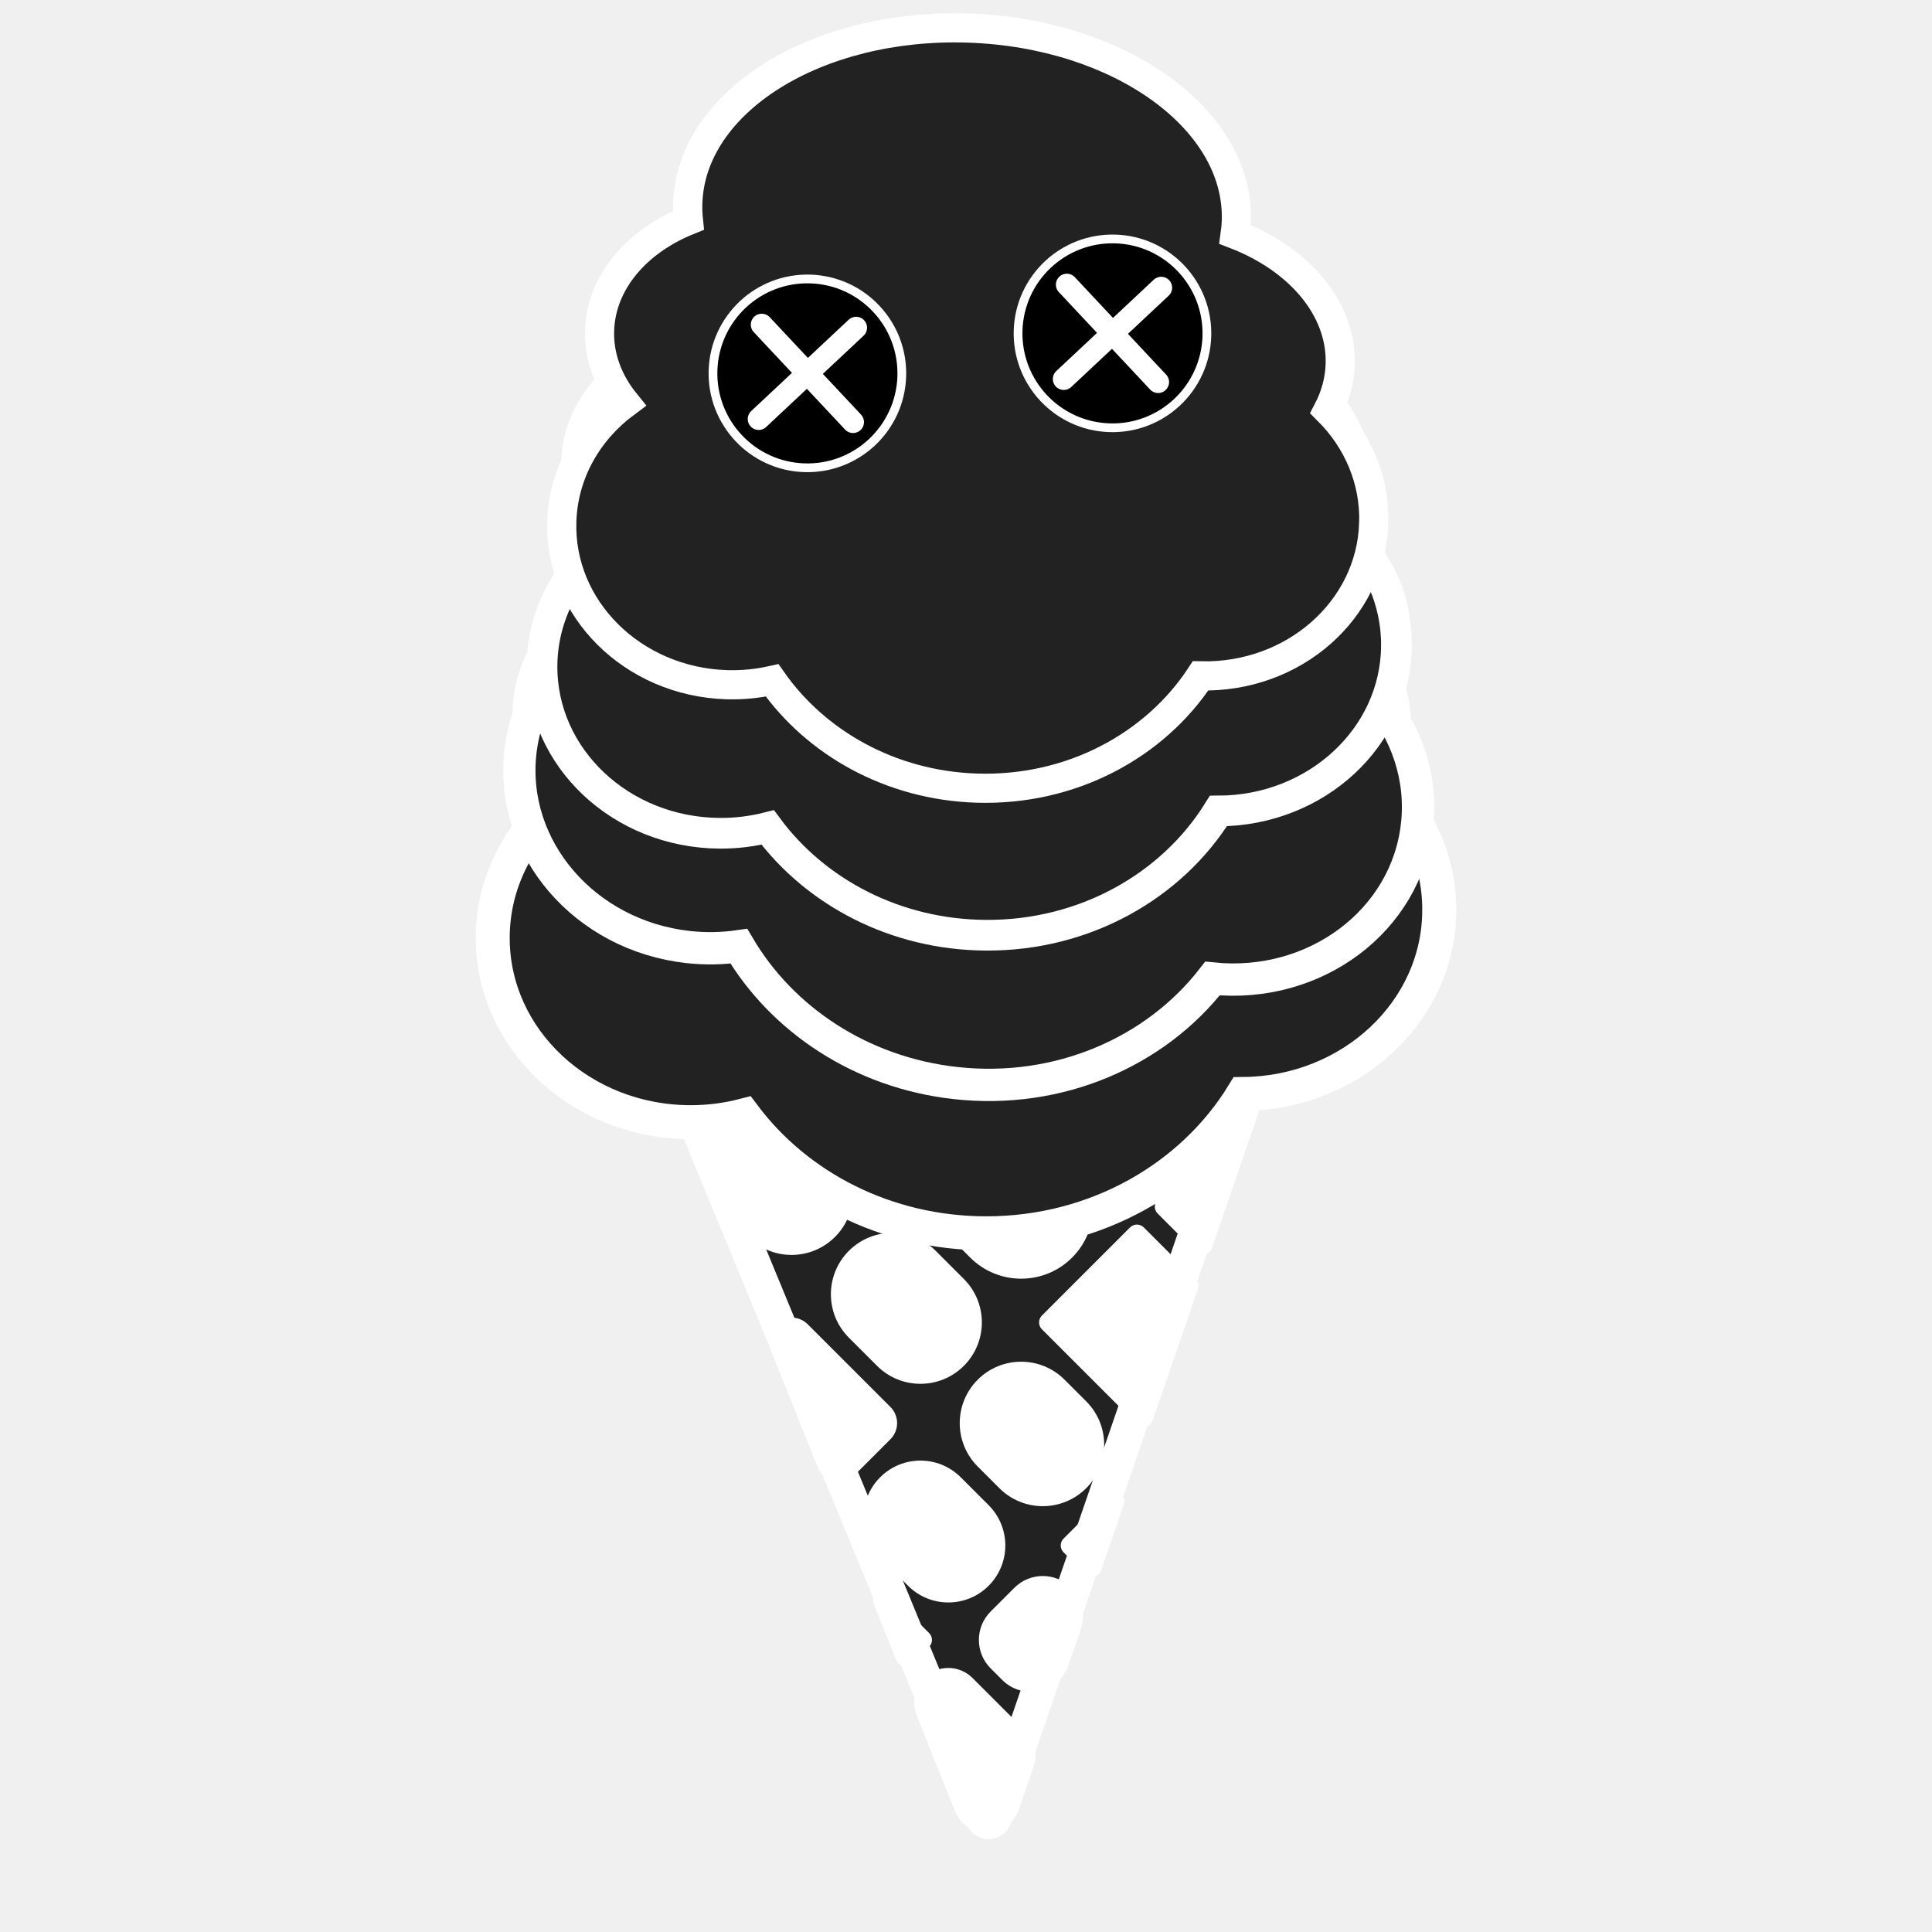
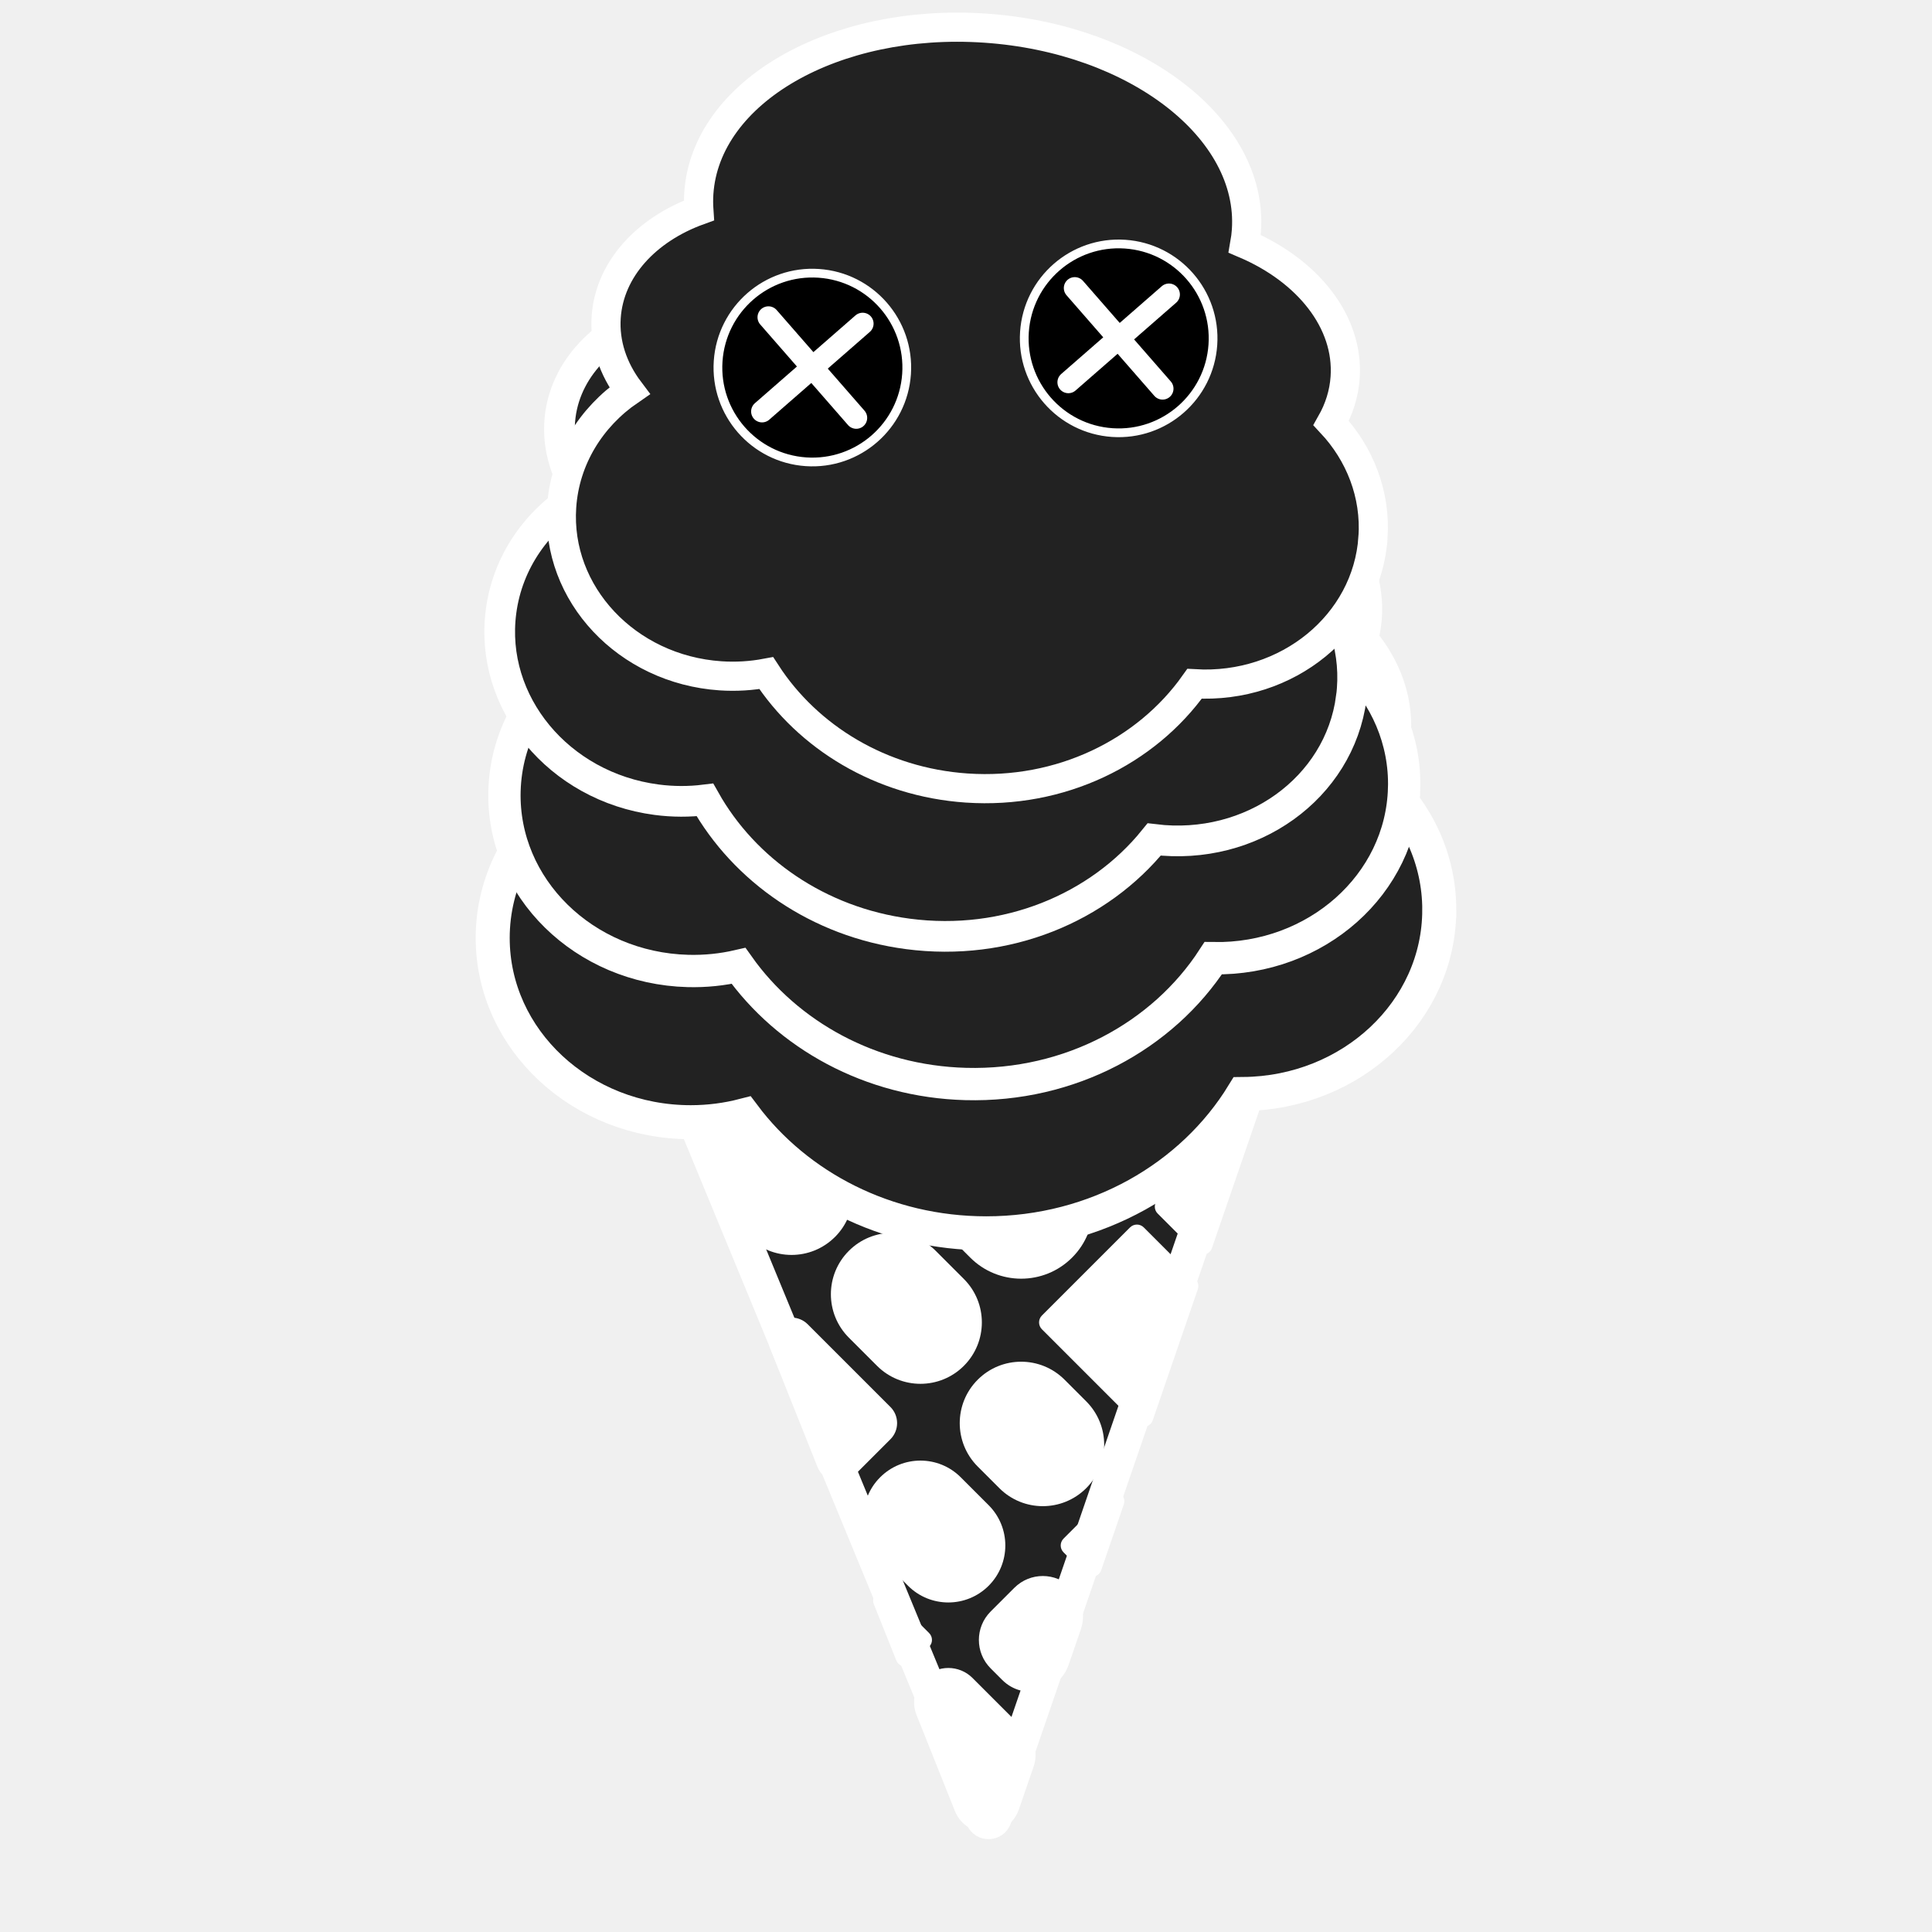
<svg xmlns="http://www.w3.org/2000/svg" viewBox="0 0 1024 1024" width="100%" height="100%">
  <g transform="translate(252.1427, 232) scale(0.9011088)">
    <g transform="translate(0, -63)">
      <g id="Cone">
        <path id="Cone_Bottom" data-name="Cone Bottom" d="M108.22,414.88l189.84,460.03c1.36,3.3,6.09,3.16,7.25-.22l159.34-463.34c.87-2.53-1.03-5.16-3.7-5.13l-349.18,3.32c-2.74.03-4.59,2.82-3.55,5.35Z" style="fill: rgb(34, 34, 34); stroke: rgb(255, 255, 255); stroke-linejoin: round; stroke-width: 20px;" />
        <g id="Waffle_Cross-Hatch" data-name="Waffle Cross-Hatch">
          <path d="M261.93,482.48h0c15.03-15.03,4.46-40.72-16.79-40.83h0c-21.37-.11-32.14,25.72-17.03,40.83h0c9.34,9.34,24.48,9.34,33.82,0Z" style="fill: rgb(255, 255, 255);" />
          <path d="M384.85,527.49l-51.82,51.82c-2.24,2.24-2.24,5.86,0,8.1l55.71,55.71c2.24,2.24,5.86,2.24,8.1,0h0c.62-.62,1.08-1.36,1.37-2.19l26.52-77.11c.71-2.07.18-4.36-1.37-5.91l-30.41-30.41c-2.24-2.24-5.86-2.24-8.1,0Z" style="fill: rgb(255, 255, 255);" />
          <rect x="274.59" y="463.59" width="84.73" height="95.66" rx="42.36" ry="42.36" transform="translate(-268.79 373.91) rotate(-45)" style="fill: rgb(255, 255, 255);" />
          <rect x="291.06" y="603.84" width="72.24" height="90.24" rx="36.12" ry="36.12" transform="translate(-363.06 421.43) rotate(-45)" style="fill: rgb(255, 255, 255);" />
          <path d="M371.7,684.58l-25.94,25.94c-2.24,2.24-2.24,5.86,0,8.1l12.67,12.67c2.99,2.99,8.09,1.82,9.46-2.19l13.28-38.61c1.97-5.74-5.17-10.2-9.46-5.91Z" style="fill: rgb(255, 255, 255);" />
          <path d="M159.42,564.14l2.73,6.83c1.52,3.82,6.46,4.83,9.37,1.93l2.05-2.05c2.24-2.24,2.24-5.86,0-8.1l-4.78-4.78c-4.4-4.4-11.67.39-9.37,6.17Z" style="fill: rgb(255, 255, 255);" />
          <path d="M243.92,633.11l-48.65-48.65c-5.24-5.24-13.74-5.24-18.99,0h0c-3.8,3.8-4.97,9.49-2.98,14.47l27.77,69.54c3.58,8.95,15.14,11.33,21.96,4.51l20.89-20.89c5.24-5.24,5.24-13.74,0-18.99Z" style="fill: rgb(255, 255, 255);" />
          <path d="M211.32,533.1h0c14.11-14.11,14.11-36.98,0-51.08l-34.94-34.94c-.72-.72-.72-1.89,0-2.62h0c1.16-1.16.34-3.15-1.3-3.16l-11.23-.06c-25.62-.13-43.23,25.72-33.73,49.51l5.37,13.45c1.82,4.55,4.54,8.68,8,12.15l16.74,16.74c14.11,14.11,36.98,14.11,51.08,0Z" style="fill: rgb(255, 255, 255);" />
          <path d="M263.74,792.53h0c-5.69,5.69-7.45,14.23-4.46,21.71l22.5,56.36c6.92,17.34,31.68,16.74,37.75-.92l8.66-25.2c2.5-7.28.64-15.35-4.8-20.79l-31.17-31.17c-7.87-7.87-20.62-7.87-28.48,0Z" style="fill: rgb(255, 255, 255);" />
          <path d="M392.94,503.07l40.81-40.81c2.24-2.24,5.86-2.24,8.1,0l.06.06c2.24,2.24,2.24,5.86,0,8.1l-40.81,40.81c-2.24,2.24-2.24,5.86,0,8.1l22.48,22.48c2.99,2.99,8.09,1.82,9.46-2.19l30.71-89.32c1.27-3.71-1.47-7.57-5.39-7.59l-120.63-.6c-5.11-.03-7.69,6.16-4.08,9.77l51.18,51.18c2.24,2.24,5.86,2.24,8.1,0Z" style="fill: rgb(255, 255, 255);" />
          <rect x="217.18" y="527.25" width="72.24" height="95.66" rx="36.12" ry="36.12" transform="translate(-332.45 347.55) rotate(-45)" style="fill: rgb(255, 255, 255);" />
          <path d="M350.28,739.46h0c-9.24-9.24-24.22-9.24-33.46,0l-13.94,13.94c-9.24,9.24-9.24,24.22,0,33.46l6.81,6.81c12.37,12.37,33.42,7.5,39.1-9.04l7.13-20.75c2.94-8.55.75-18.03-5.64-24.42Z" style="fill: rgb(255, 255, 255);" />
          <path d="M234.18,749.12l13.2,33.06c1.52,3.82,6.46,4.83,9.37,1.93l9.93-9.93c2.24-2.24,2.24-5.86,0-8.1l-23.13-23.13c-4.4-4.4-11.67.39-9.37,6.17Z" style="fill: rgb(255, 255, 255);" />
          <rect x="236.26" y="661.25" width="67.04" height="90.24" rx="33.52" ry="33.52" transform="translate(-420.46 397.65) rotate(-45)" style="fill: rgb(255, 255, 255);" />
        </g>
        <ellipse id="Cone_Top" data-name="Cone Top" cx="288.37" cy="404.38" rx="182.34" ry="67.01" style="fill: rgb(34, 34, 34); stroke: rgb(255, 255, 255); stroke-miterlimit: 10; stroke-width: 20px;" />
      </g>
    </g>
    <g transform="translate(288, 187) rotate(0) scale(1) translate(-288, -250)">
      <path id="Scoop_Outline" data-name="Scoop Outline" d="M566.75,340.67c0-29.85-12.97-56.87-33.96-76.47,4.8-9.98,7.44-20.71,7.44-31.9,0-38.29-30.62-71.33-74.92-86.77.33-3.07.51-6.17.51-9.3,0-69.72-84.29-126.24-188.26-126.24s-188.26,56.52-188.26,126.24c0,4,.29,7.95.83,11.86-34.94,15.4-58.48,44.25-58.48,77.34,0,18.21,7.15,35.15,19.39,49.26-25.1,19.88-41.05,49.47-41.05,82.54,0,59.85,52.15,108.37,116.49,108.37,10.83,0,21.3-1.4,31.26-3.98,31.42,41.91,83.55,69.34,142.55,69.34,64.73,0,121.2-33,151.11-81.94,63.8-.57,115.34-48.85,115.34-108.34Z" style="fill: rgb(34, 34, 34); stroke: rgb(255, 255, 255); stroke-miterlimit: 10; stroke-width: 20px;" />
    </g>
-     <g transform="translate(300.0169, 113) rotate(6.358221) scale(0.95) translate(-288, -250)">
+     <g transform="translate(283.6594, 113) rotate(1.530711) scale(0.95) translate(-288, -250)">
      <path id="Scoop_Outline" data-name="Scoop Outline" d="M566.75,340.67c0-29.85-12.97-56.87-33.96-76.47,4.8-9.98,7.44-20.71,7.44-31.9,0-38.29-30.62-71.33-74.92-86.77.33-3.07.51-6.17.51-9.3,0-69.72-84.29-126.24-188.26-126.24s-188.26,56.52-188.26,126.24c0,4,.29,7.95.83,11.86-34.94,15.4-58.48,44.25-58.48,77.34,0,18.21,7.15,35.15,19.39,49.26-25.1,19.88-41.05,49.47-41.05,82.54,0,59.85,52.15,108.37,116.49,108.37,10.83,0,21.3-1.4,31.26-3.98,31.42,41.91,83.55,69.34,142.55,69.34,64.73,0,121.2-33,151.11-81.94,63.8-.57,115.34-48.85,115.34-108.34Z" style="fill: rgb(34, 34, 34); stroke: rgb(255, 255, 255); stroke-miterlimit: 10; stroke-width: 20px;" />
    </g>
-     <g transform="translate(290.5055, 39) rotate(0.360737) scale(0.9025) translate(-288, -250)">
+     <g transform="translate(276.2619, 39) rotate(7.490159) scale(0.9025) translate(-288, -250)">
      <path id="Scoop_Outline" data-name="Scoop Outline" d="M566.75,340.67c0-29.85-12.97-56.87-33.96-76.47,4.8-9.98,7.44-20.71,7.44-31.9,0-38.29-30.62-71.33-74.92-86.77.33-3.07.51-6.17.51-9.3,0-69.72-84.29-126.24-188.26-126.24s-188.26,56.52-188.26,126.24c0,4,.29,7.95.83,11.86-34.94,15.4-58.48,44.25-58.48,77.34,0,18.21,7.15,35.15,19.39,49.26-25.1,19.88-41.05,49.47-41.05,82.54,0,59.85,52.15,108.37,116.49,108.37,10.83,0,21.3-1.4,31.26-3.98,31.42,41.91,83.55,69.34,142.55,69.34,64.73,0,121.2-33,151.11-81.94,63.8-.57,115.34-48.85,115.34-108.34Z" style="fill: rgb(34, 34, 34); stroke: rgb(255, 255, 255); stroke-miterlimit: 10; stroke-width: 20px;" />
    </g>
-     <g transform="translate(291.8424, -35) rotate(1.857762) scale(0.857375) translate(-288, -250)">
+     <g transform="translate(294.595, -35) rotate(3.885113) scale(0.857375) translate(-288, -250)">
      <path id="Scoop_Outline" data-name="Scoop Outline" d="M566.75,340.67c0-29.85-12.97-56.87-33.96-76.47,4.8-9.98,7.44-20.71,7.44-31.9,0-38.29-30.62-71.33-74.92-86.77.33-3.07.51-6.17.51-9.3,0-69.72-84.29-126.24-188.26-126.24s-188.26,56.52-188.26,126.24c0,4,.29,7.95.83,11.86-34.94,15.4-58.48,44.25-58.48,77.34,0,18.21,7.15,35.15,19.39,49.26-25.1,19.88-41.05,49.47-41.05,82.54,0,59.85,52.15,108.37,116.49,108.37,10.83,0,21.3-1.4,31.26-3.98,31.42,41.91,83.55,69.34,142.55,69.34,64.73,0,121.2-33,151.11-81.94,63.8-.57,115.34-48.85,115.34-108.34Z" style="fill: rgb(34, 34, 34); stroke: rgb(255, 255, 255); stroke-miterlimit: 10; stroke-width: 20px;" />
      <g id="Right_Eye" data-name="Right Eye">
        <circle id="Left_Eye_Outline" data-name="Left Eye Outline" cx="383.4" cy="216.12" r="64.78" style="fill: rgb(0, 0, 0); stroke: rgb(255, 255, 255); stroke-miterlimit: 10; stroke-width: 6px;" />
      </g>
      <g id="Left_Eye" data-name="Left Eye">
        <circle id="Right_Eye_Outline" data-name="Right Eye Outline" cx="175.1" cy="250.34" r="64.78" style="fill: rgb(0, 0, 0); stroke: rgb(255, 255, 255); stroke-miterlimit: 10; stroke-width: 6px;" />
      </g>
      <g>
        <line x1="351.01" y1="183.73" x2="415.79" y2="248.51" stroke="#fff" stroke-width="15" stroke-linecap="round" />
        <line x1="351.01" y1="248.51" x2="415.79" y2="183.73" stroke="#fff" stroke-width="15" stroke-linecap="round" />
      </g>
      <g>
        <line x1="142.71" y1="217.95" x2="207.49" y2="282.73" stroke="#fff" stroke-width="15" stroke-linecap="round" />
        <line x1="142.71" y1="282.73" x2="207.49" y2="217.95" stroke="#fff" stroke-width="15" stroke-linecap="round" />
      </g>
    </g>
  </g>
</svg>
